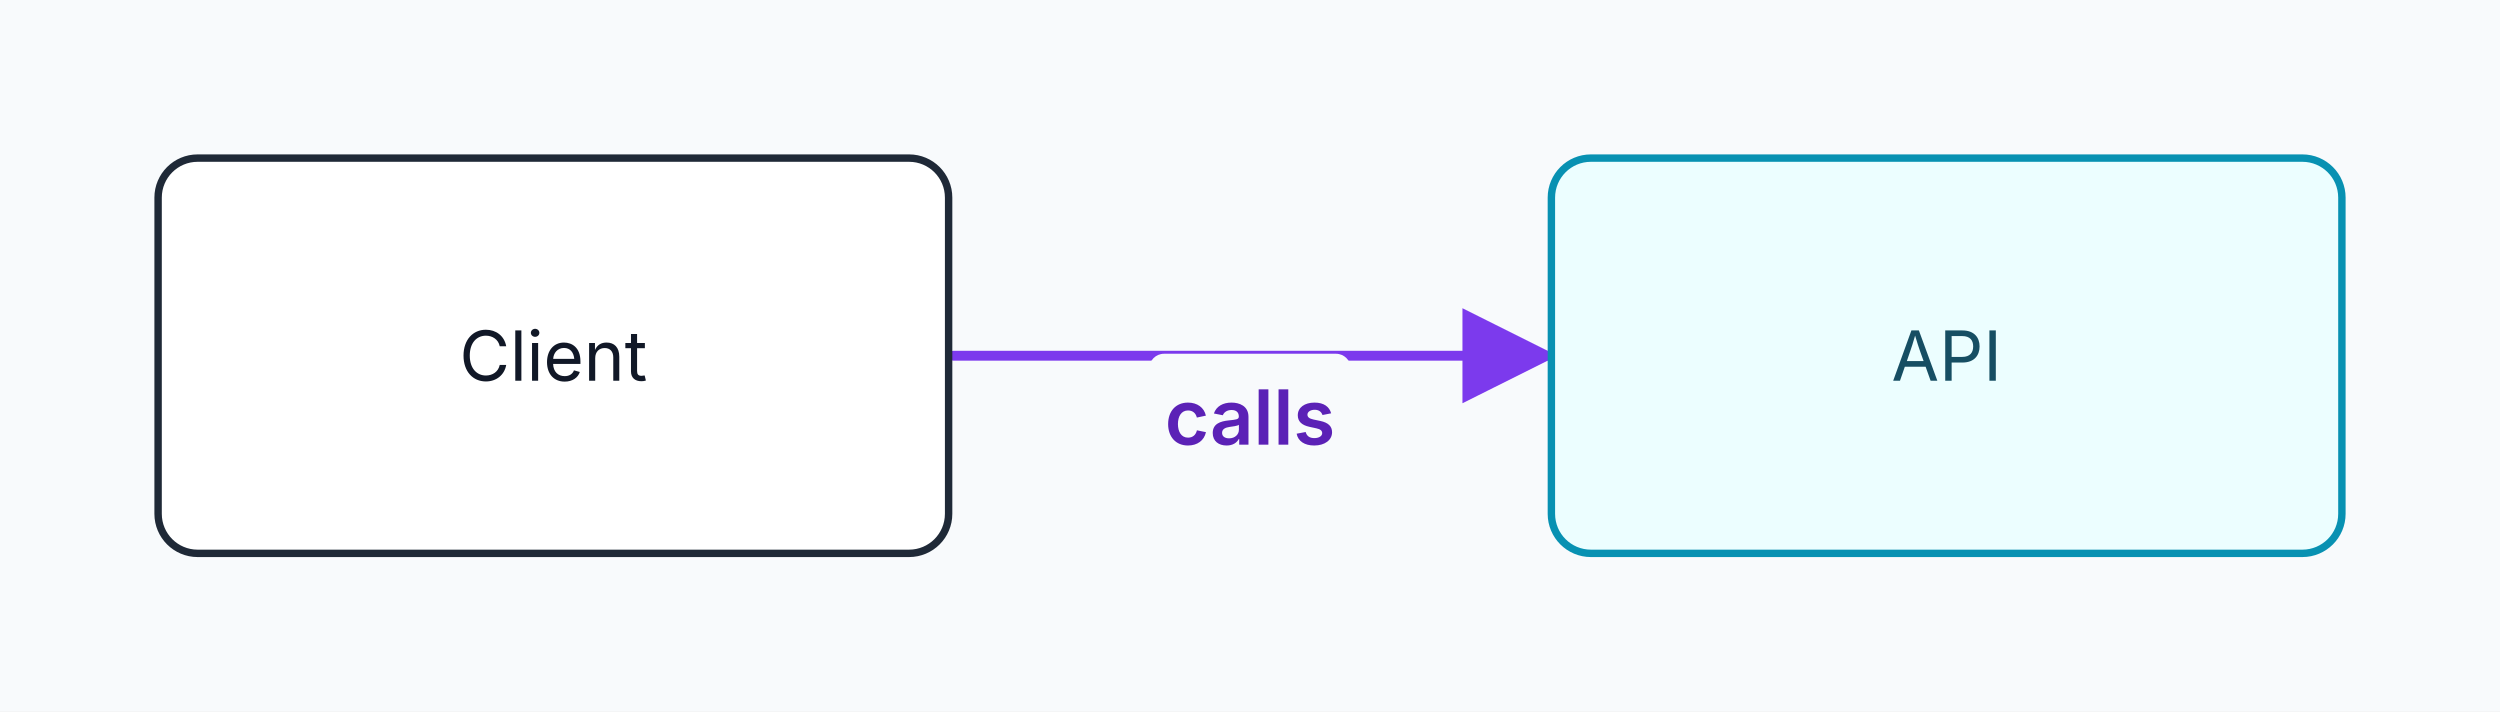
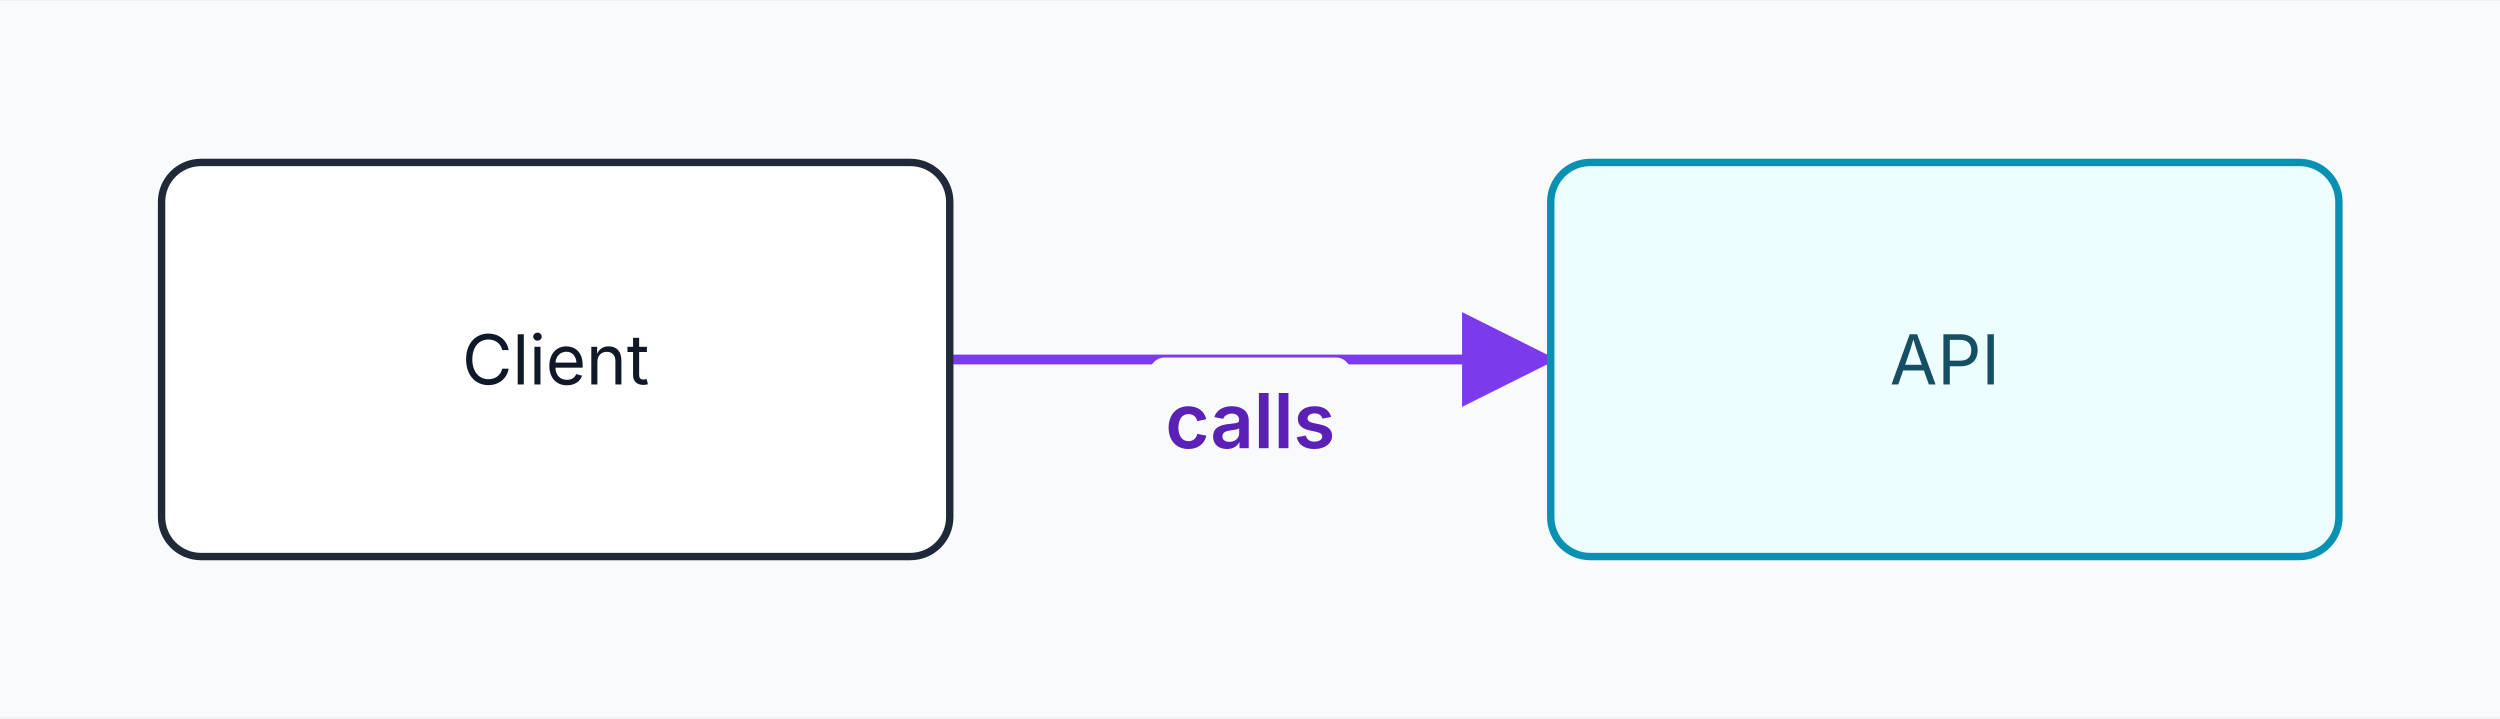
- <svg xmlns="http://www.w3.org/2000/svg" role="img" width="506" height="144" viewBox="-20.0 -20.0 506.0 144.0">
-   <rect x="-20.0" y="-20.0" width="506.0" height="144.0" fill="#f8fafc" />
+ <svg xmlns="http://www.w3.org/2000/svg" role="img" width="508" height="146" viewBox="-20.8 -20.8 507.5 145.5">
+   <rect x="-20.8" y="-20.8" width="507.5" height="145.5" fill="#f8fafc" />
  <g font-family="Inter, Arial, sans-serif" font-size="14">
    <g data-dediren-edge-id="client-calls-api">
      <marker id="marker-end-client-calls-api" data-dediren-edge-marker-end="filled_arrow" markerWidth="10" markerHeight="10" refX="9" refY="5" orient="auto">
        <path d="M 1 1 L 9 5 L 1 9 Z" fill="#7c3aed" stroke="#7c3aed" stroke-width="1" />
      </marker>
      <path d="M 173.0 52.0 L 293.0 52.0" fill="none" stroke="#7c3aed" stroke-width="2" stroke-linecap="round" stroke-linejoin="round" marker-end="url(#marker-end-client-calls-api)" />
      <rect data-dediren-edge-label-background="true" x="212.6" y="51.6" width="40.8" height="25.2" rx="3" fill="#f8fafc" />
      <text x="233.0" y="70.0" text-anchor="middle" fill="#5b21b6" font-size="15.4" font-weight="600">calls</text>
    </g>
    <g data-dediren-node-id="client">
      <rect data-dediren-node-shape="archimate_rectangle" x="12.0" y="12.0" width="160.0" height="80.0" rx="8" fill="#ffffff" stroke="#1f2937" stroke-width="1.5" />
      <text x="92.0" y="52.0" text-anchor="middle" dominant-baseline="middle" fill="#111827" font-size="14.0" textLength="35.7" lengthAdjust="spacing">Client</text>
    </g>
    <g data-dediren-node-id="api">
      <rect data-dediren-node-shape="archimate_rectangle" x="294.0" y="12.0" width="160.0" height="80.0" rx="8" fill="#ecfeff" stroke="#0891b2" stroke-width="1.5" />
      <text x="374.0" y="52.0" text-anchor="middle" dominant-baseline="middle" fill="#164e63" font-size="14.0" textLength="22.5" lengthAdjust="spacing">API</text>
    </g>
  </g>
</svg>
